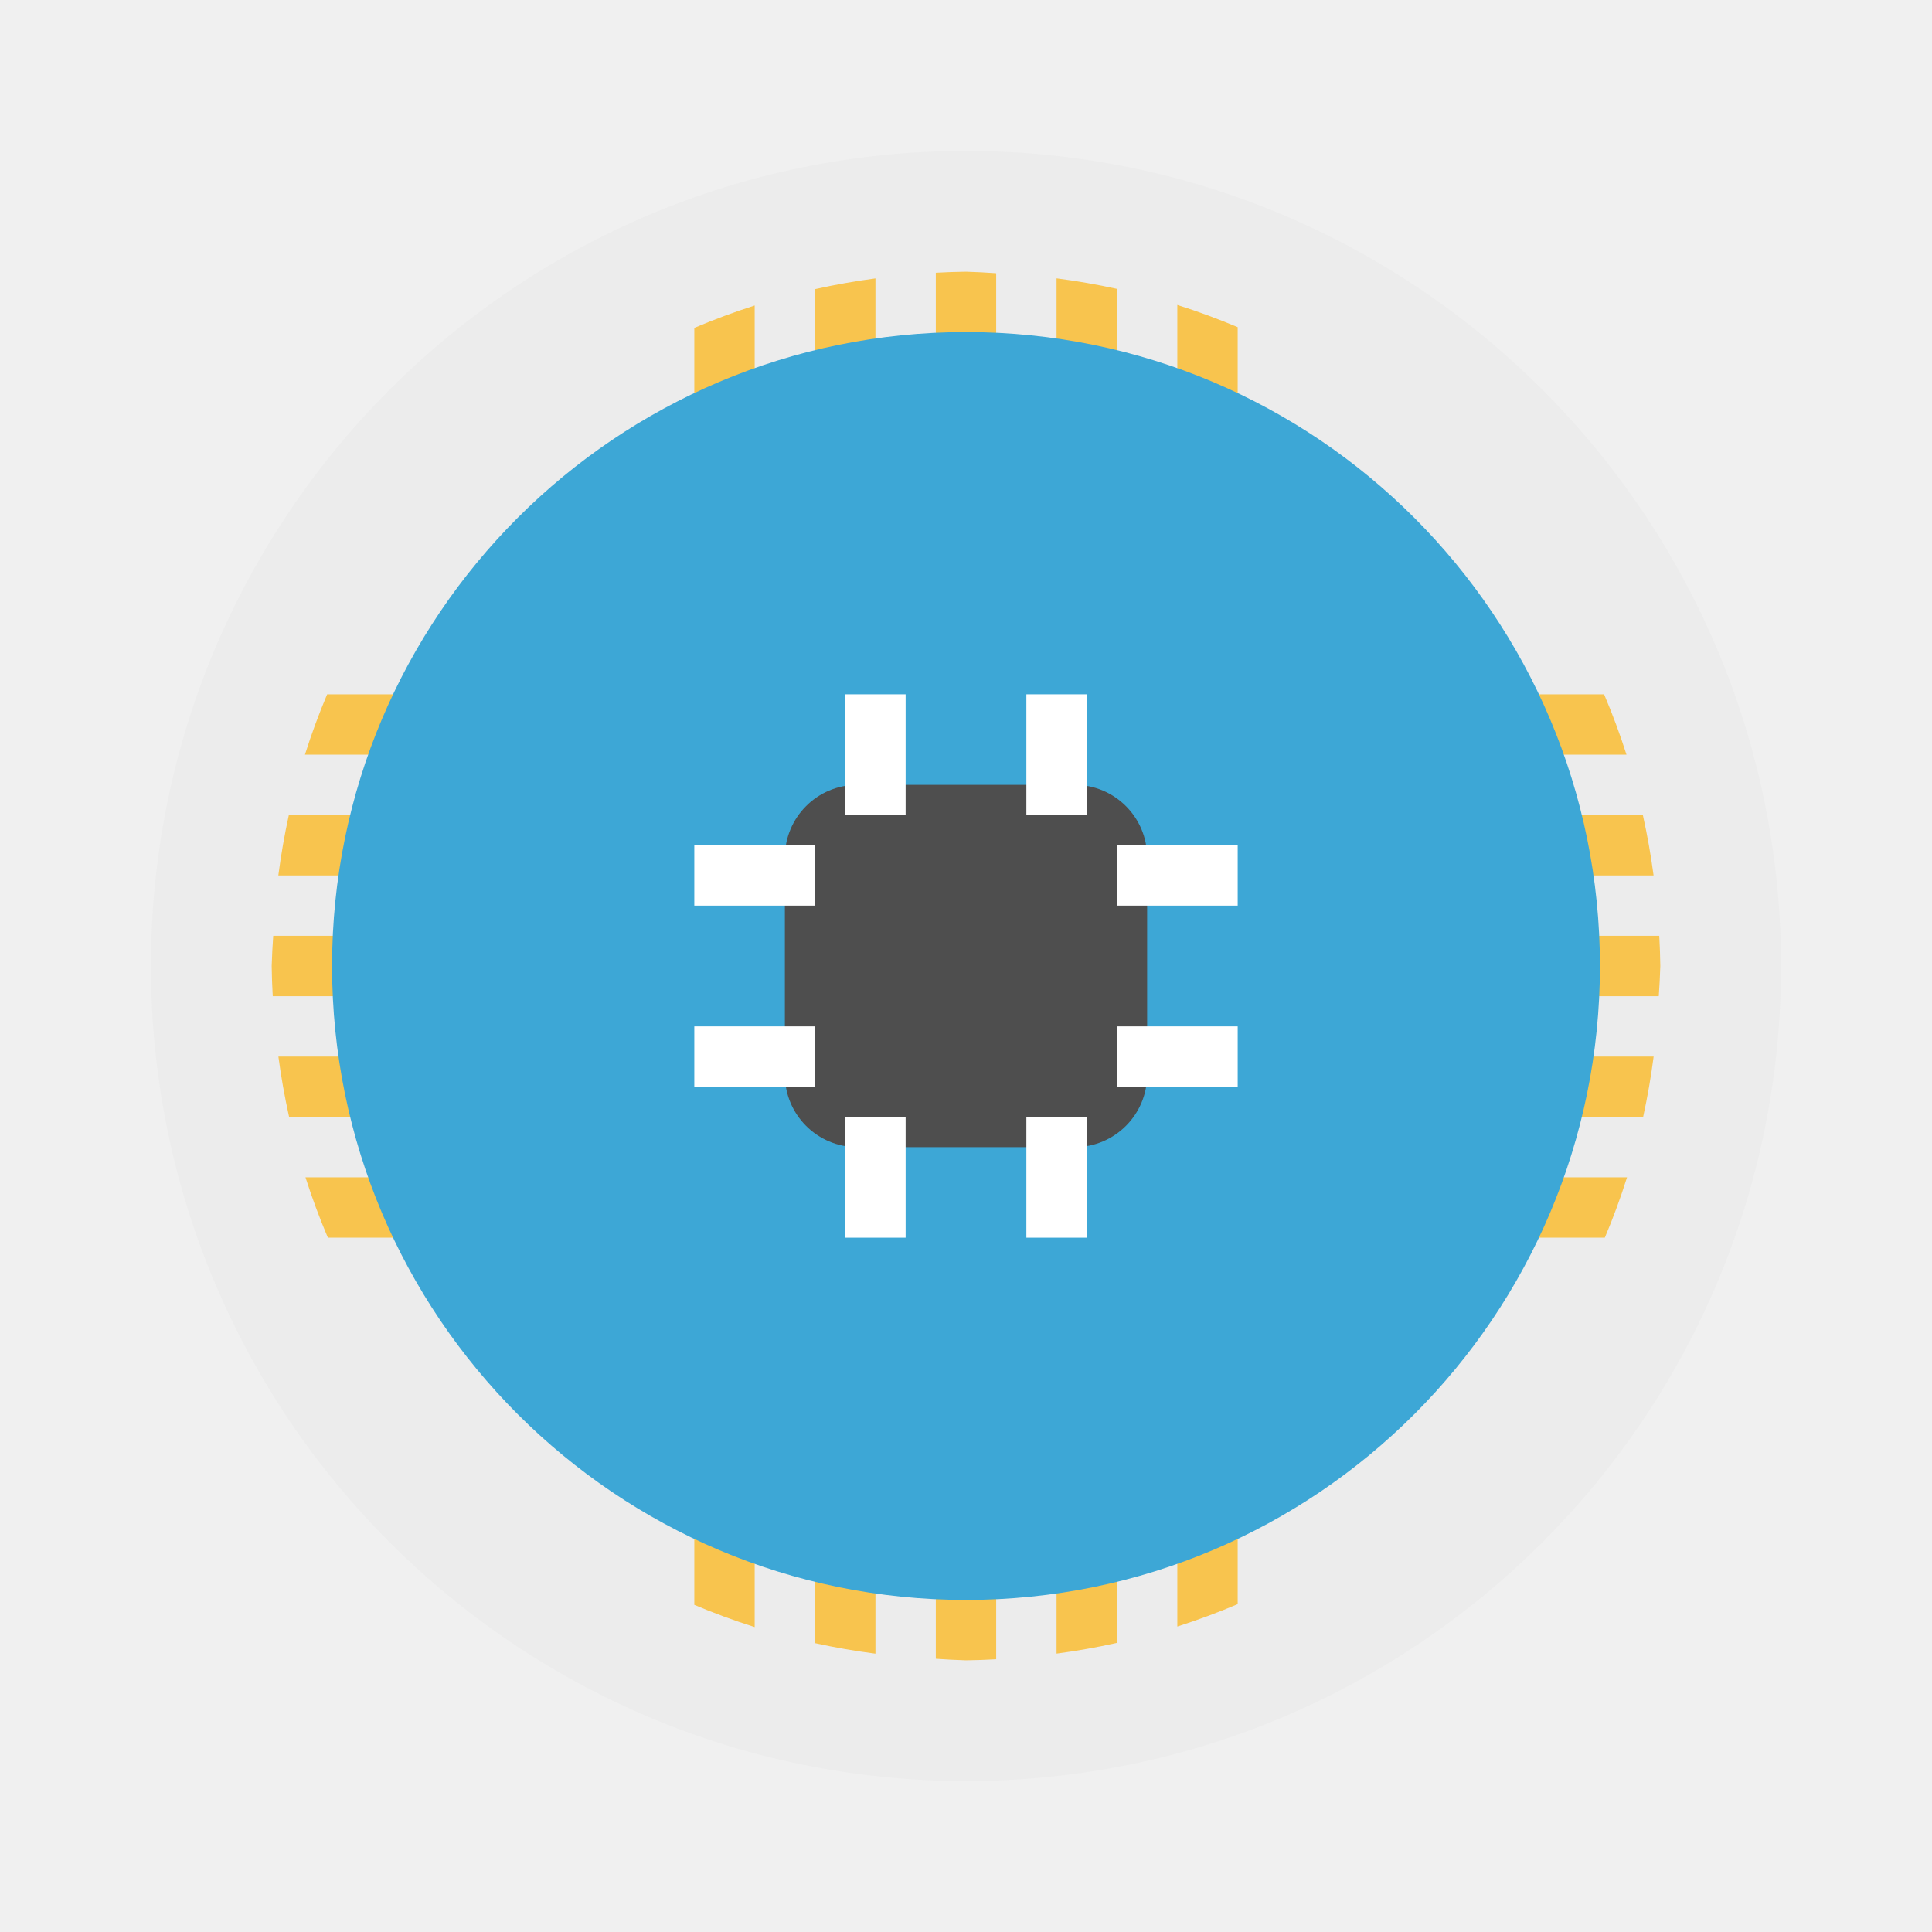
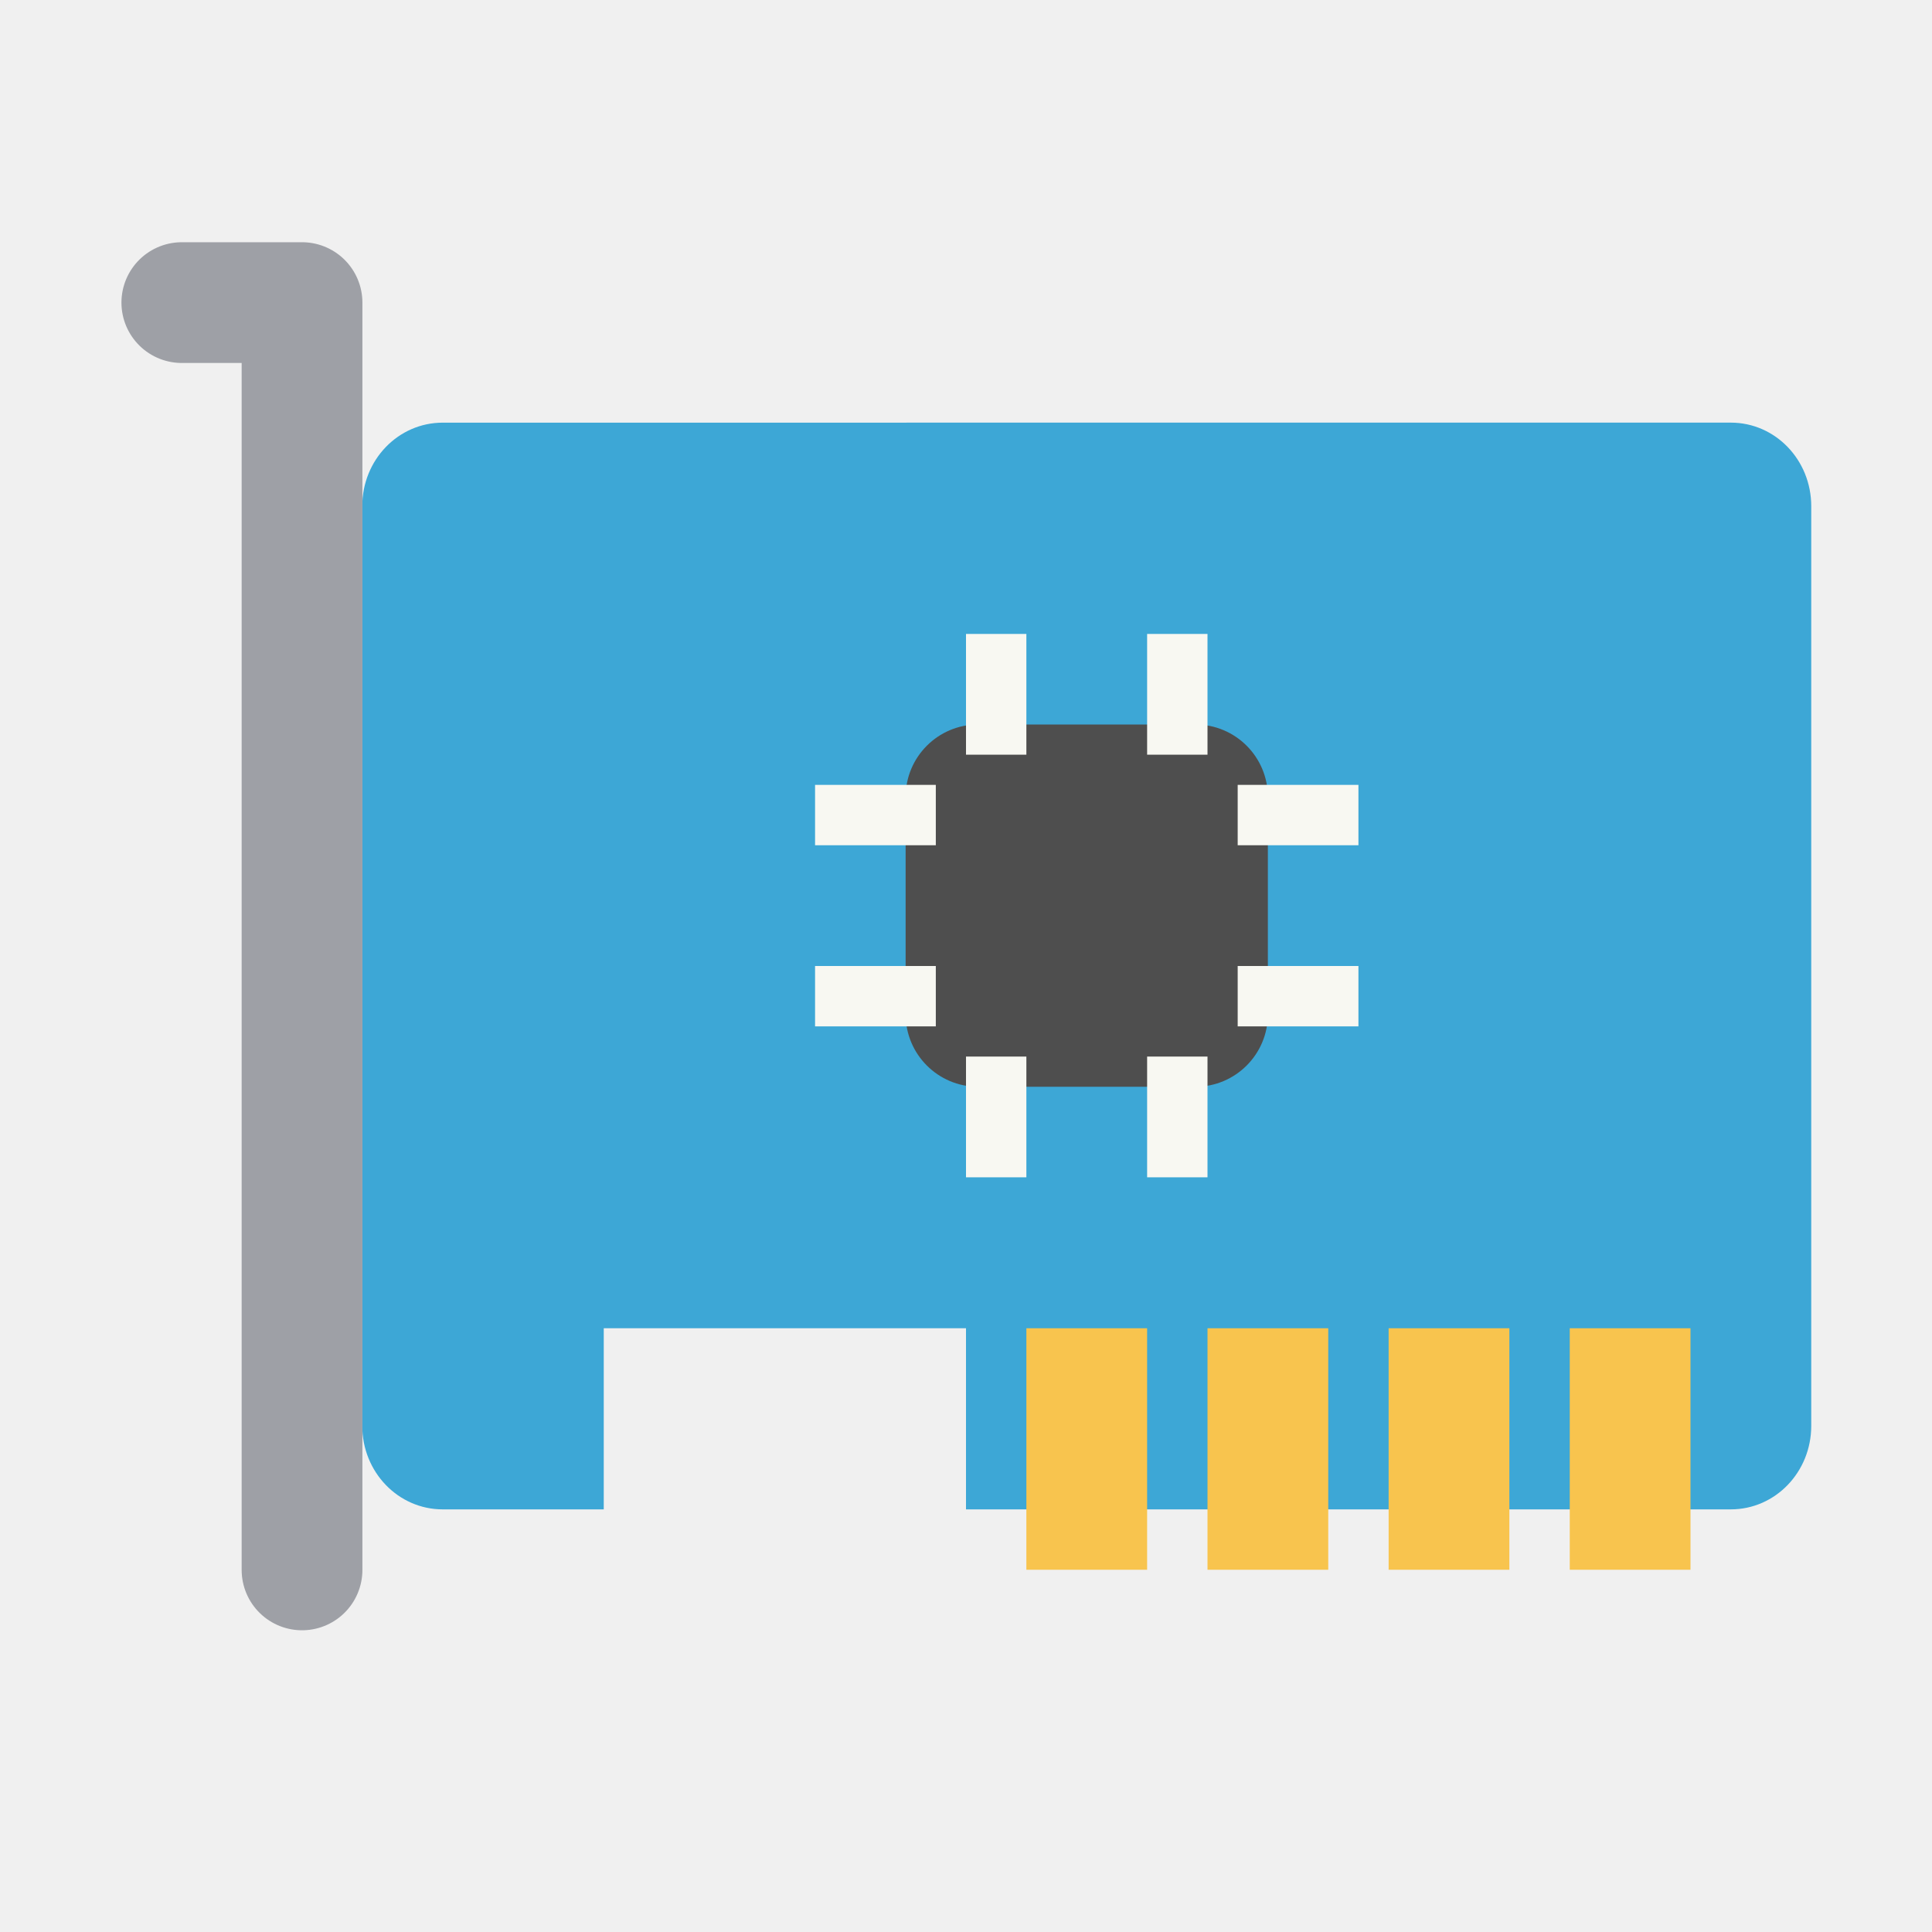
<svg xmlns="http://www.w3.org/2000/svg" width="64" height="64" version="1">
-   <circle cx="32" cy="32" r="27" fill="#ececec" style="paint-order:stroke fill markers" />
-   <path d="m55 32c-0.004-0.334-0.016-0.667-0.035-1h-45.914c-0.024 0.333-0.041 0.666-0.051 1 0.004 0.334 0.016 0.667 0.035 1h45.914c0.024-0.333 0.041-0.666 0.051-1zm-0.221 3h-45.557c0.089 0.672 0.208 1.339 0.355 2h44.854c0.145-0.661 0.261-1.329 0.348-2zm-2e-3 -6c-0.089-0.672-0.208-1.339-0.355-2h-44.854c-0.145 0.661-0.261 1.329-0.348 2zm-0.879 10h-43.779c0.216 0.678 0.464 1.345 0.742 2h42.301c0.276-0.655 0.522-1.322 0.736-2zm-0.018-14c-0.216-0.678-0.464-1.345-0.742-2h-42.301c-0.276 0.655-0.522 1.322-0.736 2z" fill="#f8c44e" style="paint-order:stroke fill markers" />
-   <path d="m32 9c-0.334 0.004-0.667 0.016-1 0.035v45.914c0.333 0.024 0.666 0.041 1 0.051 0.334-0.004 0.667-0.016 1-0.035v-45.914c-0.333-0.024-0.666-0.041-1-0.051zm3 0.221v45.557c0.672-0.089 1.339-0.208 2-0.355v-44.854c-0.661-0.145-1.329-0.261-2-0.348zm-6 0.002c-0.672 0.089-1.339 0.208-2 0.355v44.854c0.661 0.145 1.329 0.261 2 0.348zm10 0.879v43.779c0.678-0.216 1.345-0.464 2-0.742v-42.301c-0.655-0.276-1.322-0.522-2-0.736zm-14 0.018c-0.678 0.216-1.345 0.464-2 0.742v42.301c0.655 0.276 1.322 0.522 2 0.736z" fill="#f8c44e" style="paint-order:stroke fill markers" />
-   <circle cx="32" cy="32" r="21" fill="#3da7d6" stroke-width=".778" style="paint-order:stroke fill markers" />
-   <g transform="translate(-4,2)">
-     <rect x="30" y="24" width="12" height="12" rx="2.4" ry="2.4" fill="#4e4e4e" />
-     <g fill="#fff">
-       <path d="m32 21h2v4h-2zm6 0h2v4h-2zm-6 14h2v4h-2zm6 0h2v4h-2zm7-9v2h-4v-2zm0 6v2h-4v-2zm-14-6v2h-4v-2zm0 6v2h-4v-2z" />
-     </g>
+   <path d="M14.667 14.001c-1.478 0-2.667 1.235-2.667 2.769v30.46c0 1.534 1.189 2.77 2.667 2.77H20v-6h12v6h25.334C58.81 50 60 48.764 60 47.23V16.77c0-1.535-1.19-2.77-2.666-2.77z" fill="#3da7d6" />
+   <rect x="30" y="24" width="12" height="12" rx="2.4" ry="2.4" fill="#4e4e4e" />
+   <path d="m6.023 10.024h3.982v41.981" fill="none" stroke="#9ea0a6" stroke-linecap="round" stroke-linejoin="round" stroke-width="4" />
+   <g fill="#f8c44e">
+     <path d="m34 44h4v8h-4zm6 0h4v8h-4zm6 0h4v8h-4zm6 0h4v8h-4z" />
+   </g>
+   <g fill="#f8f8f2">
+     <path d="m32 21h2v4h-2zm6 0h2v4h-2zm-6 14h2v4h-2zm6 0h2v4h-2zm7-9v2h-4v-2zm0 6v2h-4v-2zm-14-6v2h-4v-2zm0 6v2h-4v-2z" />
  </g>
</svg>
